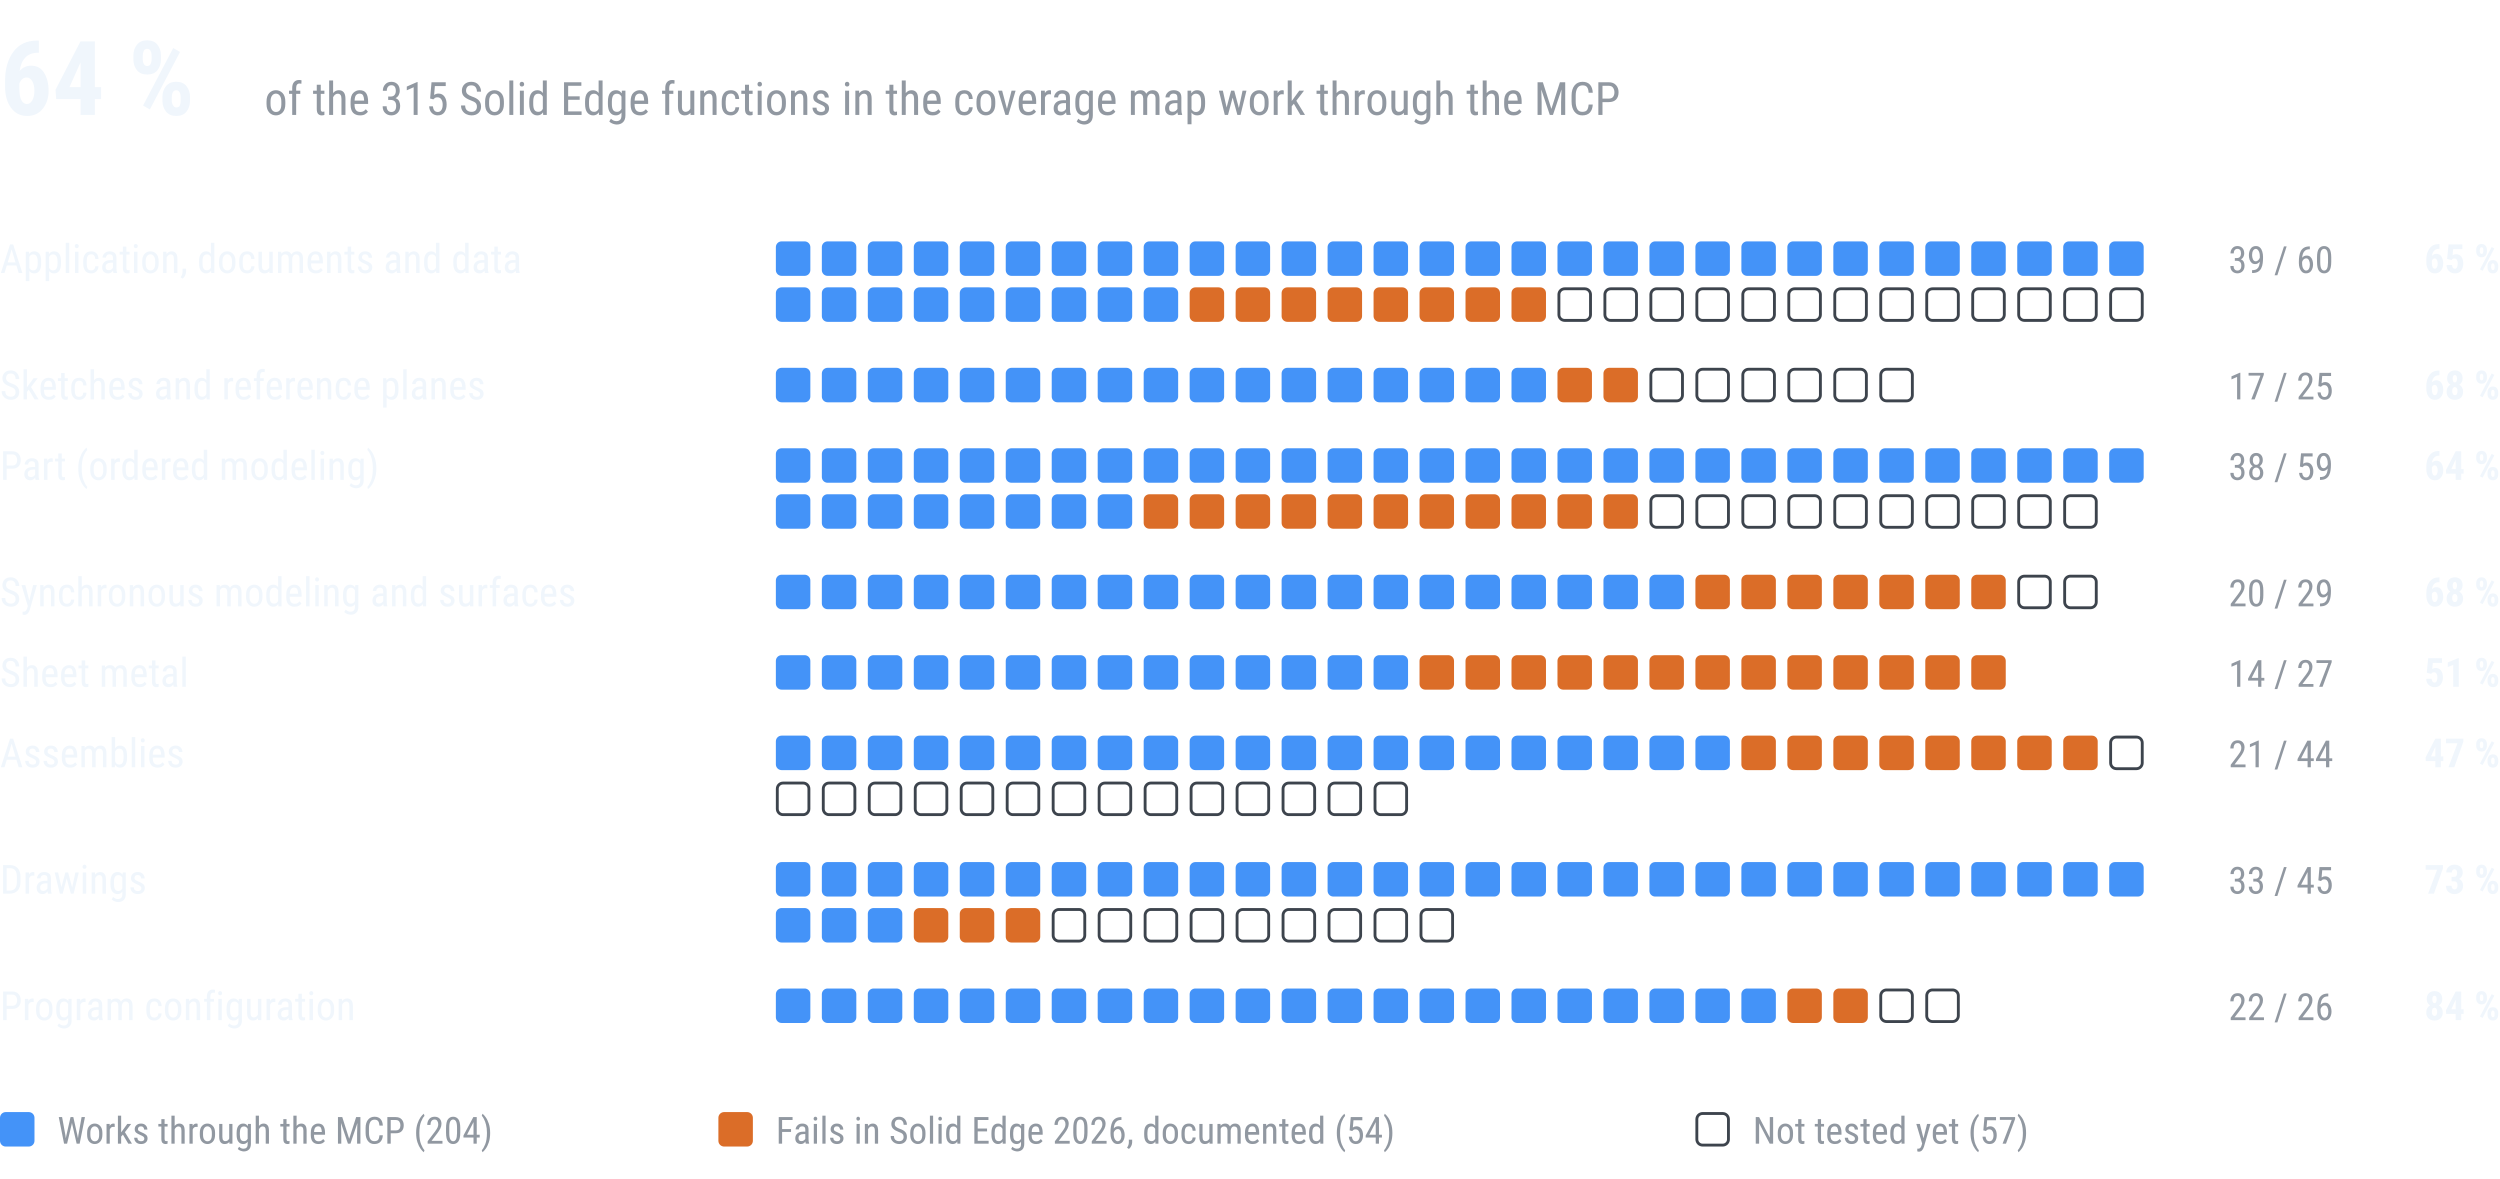
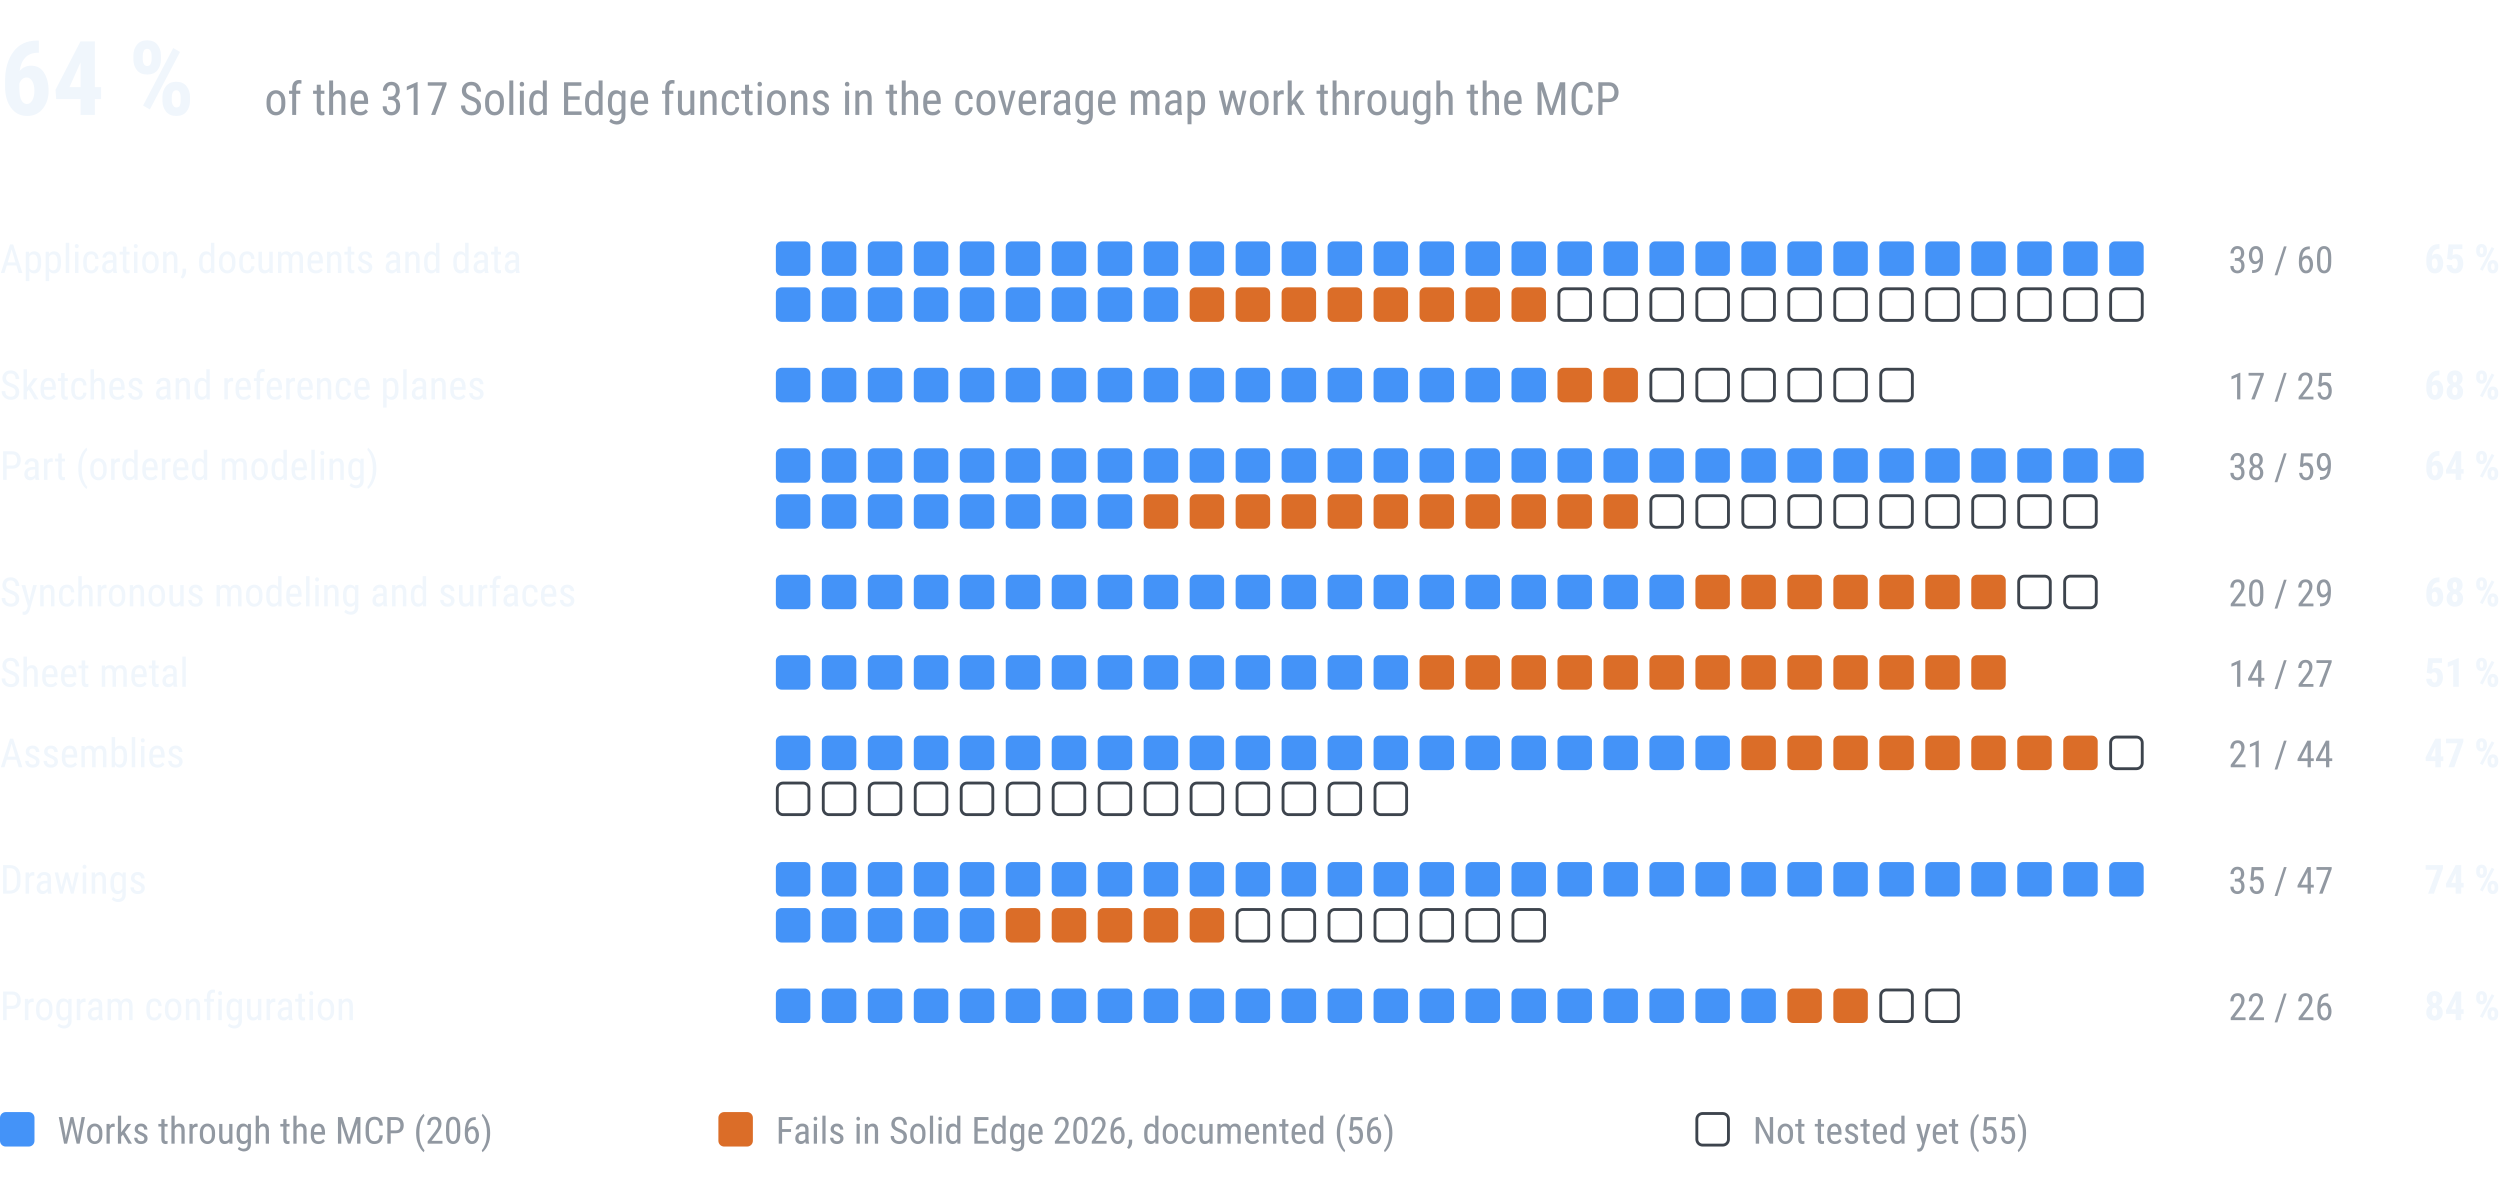
<svg xmlns="http://www.w3.org/2000/svg" width="870" height="410" viewBox="0 0 870 410" role="img" aria-labelledby="title desc">
  <g font-family="Bahnschrift, 'DIN Alternate', 'DIN 1451', D-DIN, Barlow, 'Roboto Condensed', 'Arial Narrow', sans-serif">
    <text x="0" y="40" font-size="36" font-weight="600" fill="#f0f6fc">64 %</text>
-     <text x="92" y="40" font-size="16" fill="#9198a1">of the 315 Solid Edge functions in the coverage map work through the MCP</text>
+     <text x="92" y="40" font-size="16" fill="#9198a1">of the 317 Solid Edge functions in the coverage map work through the MCP</text>
    <text x="0" y="95" font-size="14" fill="#f0f6fc">Application, documents and data</text>
    <rect x="270" y="84" width="12" height="12" rx="2" fill="#4493f8" />
    <rect x="286" y="84" width="12" height="12" rx="2" fill="#4493f8" />
    <rect x="302" y="84" width="12" height="12" rx="2" fill="#4493f8" />
    <rect x="318" y="84" width="12" height="12" rx="2" fill="#4493f8" />
    <rect x="334" y="84" width="12" height="12" rx="2" fill="#4493f8" />
    <rect x="350" y="84" width="12" height="12" rx="2" fill="#4493f8" />
    <rect x="366" y="84" width="12" height="12" rx="2" fill="#4493f8" />
    <rect x="382" y="84" width="12" height="12" rx="2" fill="#4493f8" />
    <rect x="398" y="84" width="12" height="12" rx="2" fill="#4493f8" />
    <rect x="414" y="84" width="12" height="12" rx="2" fill="#4493f8" />
    <rect x="430" y="84" width="12" height="12" rx="2" fill="#4493f8" />
    <rect x="446" y="84" width="12" height="12" rx="2" fill="#4493f8" />
    <rect x="462" y="84" width="12" height="12" rx="2" fill="#4493f8" />
    <rect x="478" y="84" width="12" height="12" rx="2" fill="#4493f8" />
    <rect x="494" y="84" width="12" height="12" rx="2" fill="#4493f8" />
    <rect x="510" y="84" width="12" height="12" rx="2" fill="#4493f8" />
    <rect x="526" y="84" width="12" height="12" rx="2" fill="#4493f8" />
    <rect x="542" y="84" width="12" height="12" rx="2" fill="#4493f8" />
    <rect x="558" y="84" width="12" height="12" rx="2" fill="#4493f8" />
    <rect x="574" y="84" width="12" height="12" rx="2" fill="#4493f8" />
    <rect x="590" y="84" width="12" height="12" rx="2" fill="#4493f8" />
    <rect x="606" y="84" width="12" height="12" rx="2" fill="#4493f8" />
    <rect x="622" y="84" width="12" height="12" rx="2" fill="#4493f8" />
    <rect x="638" y="84" width="12" height="12" rx="2" fill="#4493f8" />
    <rect x="654" y="84" width="12" height="12" rx="2" fill="#4493f8" />
    <rect x="670" y="84" width="12" height="12" rx="2" fill="#4493f8" />
    <rect x="686" y="84" width="12" height="12" rx="2" fill="#4493f8" />
    <rect x="702" y="84" width="12" height="12" rx="2" fill="#4493f8" />
    <rect x="718" y="84" width="12" height="12" rx="2" fill="#4493f8" />
    <rect x="734" y="84" width="12" height="12" rx="2" fill="#4493f8" />
    <rect x="270" y="100" width="12" height="12" rx="2" fill="#4493f8" />
    <rect x="286" y="100" width="12" height="12" rx="2" fill="#4493f8" />
    <rect x="302" y="100" width="12" height="12" rx="2" fill="#4493f8" />
    <rect x="318" y="100" width="12" height="12" rx="2" fill="#4493f8" />
    <rect x="334" y="100" width="12" height="12" rx="2" fill="#4493f8" />
    <rect x="350" y="100" width="12" height="12" rx="2" fill="#4493f8" />
    <rect x="366" y="100" width="12" height="12" rx="2" fill="#4493f8" />
    <rect x="382" y="100" width="12" height="12" rx="2" fill="#4493f8" />
    <rect x="398" y="100" width="12" height="12" rx="2" fill="#4493f8" />
    <rect x="414" y="100" width="12" height="12" rx="2" fill="#db6d28" />
    <rect x="430" y="100" width="12" height="12" rx="2" fill="#db6d28" />
    <rect x="446" y="100" width="12" height="12" rx="2" fill="#db6d28" />
    <rect x="462" y="100" width="12" height="12" rx="2" fill="#db6d28" />
    <rect x="478" y="100" width="12" height="12" rx="2" fill="#db6d28" />
    <rect x="494" y="100" width="12" height="12" rx="2" fill="#db6d28" />
    <rect x="510" y="100" width="12" height="12" rx="2" fill="#db6d28" />
    <rect x="526" y="100" width="12" height="12" rx="2" fill="#db6d28" />
    <rect x="542.5" y="100.5" width="11" height="11" rx="2" fill="none" stroke="#3d444d" />
    <rect x="558.5" y="100.5" width="11" height="11" rx="2" fill="none" stroke="#3d444d" />
    <rect x="574.5" y="100.5" width="11" height="11" rx="2" fill="none" stroke="#3d444d" />
    <rect x="590.5" y="100.5" width="11" height="11" rx="2" fill="none" stroke="#3d444d" />
    <rect x="606.5" y="100.5" width="11" height="11" rx="2" fill="none" stroke="#3d444d" />
    <rect x="622.5" y="100.5" width="11" height="11" rx="2" fill="none" stroke="#3d444d" />
    <rect x="638.5" y="100.5" width="11" height="11" rx="2" fill="none" stroke="#3d444d" />
    <rect x="654.5" y="100.5" width="11" height="11" rx="2" fill="none" stroke="#3d444d" />
    <rect x="670.5" y="100.5" width="11" height="11" rx="2" fill="none" stroke="#3d444d" />
    <rect x="686.5" y="100.5" width="11" height="11" rx="2" fill="none" stroke="#3d444d" />
    <rect x="702.5" y="100.5" width="11" height="11" rx="2" fill="none" stroke="#3d444d" />
    <rect x="718.5" y="100.5" width="11" height="11" rx="2" fill="none" stroke="#3d444d" />
    <rect x="734.5" y="100.5" width="11" height="11" rx="2" fill="none" stroke="#3d444d" />
    <text x="812" y="95" font-size="13" text-anchor="end" fill="#9198a1">39 / 60</text>
    <text x="870" y="95" font-size="14" font-weight="600" text-anchor="end" fill="#f0f6fc">65 %</text>
    <text x="0" y="139" font-size="14" fill="#f0f6fc">Sketches and reference planes</text>
    <rect x="270" y="128" width="12" height="12" rx="2" fill="#4493f8" />
    <rect x="286" y="128" width="12" height="12" rx="2" fill="#4493f8" />
    <rect x="302" y="128" width="12" height="12" rx="2" fill="#4493f8" />
    <rect x="318" y="128" width="12" height="12" rx="2" fill="#4493f8" />
    <rect x="334" y="128" width="12" height="12" rx="2" fill="#4493f8" />
    <rect x="350" y="128" width="12" height="12" rx="2" fill="#4493f8" />
    <rect x="366" y="128" width="12" height="12" rx="2" fill="#4493f8" />
    <rect x="382" y="128" width="12" height="12" rx="2" fill="#4493f8" />
    <rect x="398" y="128" width="12" height="12" rx="2" fill="#4493f8" />
    <rect x="414" y="128" width="12" height="12" rx="2" fill="#4493f8" />
    <rect x="430" y="128" width="12" height="12" rx="2" fill="#4493f8" />
    <rect x="446" y="128" width="12" height="12" rx="2" fill="#4493f8" />
    <rect x="462" y="128" width="12" height="12" rx="2" fill="#4493f8" />
    <rect x="478" y="128" width="12" height="12" rx="2" fill="#4493f8" />
    <rect x="494" y="128" width="12" height="12" rx="2" fill="#4493f8" />
    <rect x="510" y="128" width="12" height="12" rx="2" fill="#4493f8" />
    <rect x="526" y="128" width="12" height="12" rx="2" fill="#4493f8" />
    <rect x="542" y="128" width="12" height="12" rx="2" fill="#db6d28" />
    <rect x="558" y="128" width="12" height="12" rx="2" fill="#db6d28" />
    <rect x="574.5" y="128.5" width="11" height="11" rx="2" fill="none" stroke="#3d444d" />
    <rect x="590.5" y="128.5" width="11" height="11" rx="2" fill="none" stroke="#3d444d" />
    <rect x="606.5" y="128.5" width="11" height="11" rx="2" fill="none" stroke="#3d444d" />
    <rect x="622.5" y="128.5" width="11" height="11" rx="2" fill="none" stroke="#3d444d" />
    <rect x="638.5" y="128.5" width="11" height="11" rx="2" fill="none" stroke="#3d444d" />
    <rect x="654.5" y="128.5" width="11" height="11" rx="2" fill="none" stroke="#3d444d" />
    <text x="812" y="139" font-size="13" text-anchor="end" fill="#9198a1">17 / 25</text>
    <text x="870" y="139" font-size="14" font-weight="600" text-anchor="end" fill="#f0f6fc">68 %</text>
    <text x="0" y="167" font-size="14" fill="#f0f6fc">Part (ordered modeling)</text>
    <rect x="270" y="156" width="12" height="12" rx="2" fill="#4493f8" />
    <rect x="286" y="156" width="12" height="12" rx="2" fill="#4493f8" />
    <rect x="302" y="156" width="12" height="12" rx="2" fill="#4493f8" />
    <rect x="318" y="156" width="12" height="12" rx="2" fill="#4493f8" />
    <rect x="334" y="156" width="12" height="12" rx="2" fill="#4493f8" />
    <rect x="350" y="156" width="12" height="12" rx="2" fill="#4493f8" />
    <rect x="366" y="156" width="12" height="12" rx="2" fill="#4493f8" />
    <rect x="382" y="156" width="12" height="12" rx="2" fill="#4493f8" />
    <rect x="398" y="156" width="12" height="12" rx="2" fill="#4493f8" />
    <rect x="414" y="156" width="12" height="12" rx="2" fill="#4493f8" />
    <rect x="430" y="156" width="12" height="12" rx="2" fill="#4493f8" />
    <rect x="446" y="156" width="12" height="12" rx="2" fill="#4493f8" />
    <rect x="462" y="156" width="12" height="12" rx="2" fill="#4493f8" />
    <rect x="478" y="156" width="12" height="12" rx="2" fill="#4493f8" />
    <rect x="494" y="156" width="12" height="12" rx="2" fill="#4493f8" />
    <rect x="510" y="156" width="12" height="12" rx="2" fill="#4493f8" />
    <rect x="526" y="156" width="12" height="12" rx="2" fill="#4493f8" />
    <rect x="542" y="156" width="12" height="12" rx="2" fill="#4493f8" />
    <rect x="558" y="156" width="12" height="12" rx="2" fill="#4493f8" />
    <rect x="574" y="156" width="12" height="12" rx="2" fill="#4493f8" />
    <rect x="590" y="156" width="12" height="12" rx="2" fill="#4493f8" />
    <rect x="606" y="156" width="12" height="12" rx="2" fill="#4493f8" />
    <rect x="622" y="156" width="12" height="12" rx="2" fill="#4493f8" />
    <rect x="638" y="156" width="12" height="12" rx="2" fill="#4493f8" />
    <rect x="654" y="156" width="12" height="12" rx="2" fill="#4493f8" />
    <rect x="670" y="156" width="12" height="12" rx="2" fill="#4493f8" />
    <rect x="686" y="156" width="12" height="12" rx="2" fill="#4493f8" />
    <rect x="702" y="156" width="12" height="12" rx="2" fill="#4493f8" />
    <rect x="718" y="156" width="12" height="12" rx="2" fill="#4493f8" />
    <rect x="734" y="156" width="12" height="12" rx="2" fill="#4493f8" />
    <rect x="270" y="172" width="12" height="12" rx="2" fill="#4493f8" />
    <rect x="286" y="172" width="12" height="12" rx="2" fill="#4493f8" />
    <rect x="302" y="172" width="12" height="12" rx="2" fill="#4493f8" />
    <rect x="318" y="172" width="12" height="12" rx="2" fill="#4493f8" />
    <rect x="334" y="172" width="12" height="12" rx="2" fill="#4493f8" />
    <rect x="350" y="172" width="12" height="12" rx="2" fill="#4493f8" />
    <rect x="366" y="172" width="12" height="12" rx="2" fill="#4493f8" />
    <rect x="382" y="172" width="12" height="12" rx="2" fill="#4493f8" />
    <rect x="398" y="172" width="12" height="12" rx="2" fill="#db6d28" />
    <rect x="414" y="172" width="12" height="12" rx="2" fill="#db6d28" />
    <rect x="430" y="172" width="12" height="12" rx="2" fill="#db6d28" />
    <rect x="446" y="172" width="12" height="12" rx="2" fill="#db6d28" />
    <rect x="462" y="172" width="12" height="12" rx="2" fill="#db6d28" />
    <rect x="478" y="172" width="12" height="12" rx="2" fill="#db6d28" />
    <rect x="494" y="172" width="12" height="12" rx="2" fill="#db6d28" />
    <rect x="510" y="172" width="12" height="12" rx="2" fill="#db6d28" />
    <rect x="526" y="172" width="12" height="12" rx="2" fill="#db6d28" />
    <rect x="542" y="172" width="12" height="12" rx="2" fill="#db6d28" />
    <rect x="558" y="172" width="12" height="12" rx="2" fill="#db6d28" />
    <rect x="574.5" y="172.5" width="11" height="11" rx="2" fill="none" stroke="#3d444d" />
    <rect x="590.5" y="172.5" width="11" height="11" rx="2" fill="none" stroke="#3d444d" />
    <rect x="606.5" y="172.5" width="11" height="11" rx="2" fill="none" stroke="#3d444d" />
    <rect x="622.5" y="172.5" width="11" height="11" rx="2" fill="none" stroke="#3d444d" />
    <rect x="638.5" y="172.5" width="11" height="11" rx="2" fill="none" stroke="#3d444d" />
    <rect x="654.5" y="172.5" width="11" height="11" rx="2" fill="none" stroke="#3d444d" />
    <rect x="670.5" y="172.5" width="11" height="11" rx="2" fill="none" stroke="#3d444d" />
    <rect x="686.5" y="172.5" width="11" height="11" rx="2" fill="none" stroke="#3d444d" />
    <rect x="702.5" y="172.5" width="11" height="11" rx="2" fill="none" stroke="#3d444d" />
    <rect x="718.5" y="172.5" width="11" height="11" rx="2" fill="none" stroke="#3d444d" />
    <text x="812" y="167" font-size="13" text-anchor="end" fill="#9198a1">38 / 59</text>
    <text x="870" y="167" font-size="14" font-weight="600" text-anchor="end" fill="#f0f6fc">64 %</text>
    <text x="0" y="211" font-size="14" fill="#f0f6fc">Synchronous modeling and surfaces</text>
    <rect x="270" y="200" width="12" height="12" rx="2" fill="#4493f8" />
    <rect x="286" y="200" width="12" height="12" rx="2" fill="#4493f8" />
    <rect x="302" y="200" width="12" height="12" rx="2" fill="#4493f8" />
    <rect x="318" y="200" width="12" height="12" rx="2" fill="#4493f8" />
    <rect x="334" y="200" width="12" height="12" rx="2" fill="#4493f8" />
    <rect x="350" y="200" width="12" height="12" rx="2" fill="#4493f8" />
    <rect x="366" y="200" width="12" height="12" rx="2" fill="#4493f8" />
    <rect x="382" y="200" width="12" height="12" rx="2" fill="#4493f8" />
    <rect x="398" y="200" width="12" height="12" rx="2" fill="#4493f8" />
    <rect x="414" y="200" width="12" height="12" rx="2" fill="#4493f8" />
    <rect x="430" y="200" width="12" height="12" rx="2" fill="#4493f8" />
    <rect x="446" y="200" width="12" height="12" rx="2" fill="#4493f8" />
    <rect x="462" y="200" width="12" height="12" rx="2" fill="#4493f8" />
    <rect x="478" y="200" width="12" height="12" rx="2" fill="#4493f8" />
    <rect x="494" y="200" width="12" height="12" rx="2" fill="#4493f8" />
    <rect x="510" y="200" width="12" height="12" rx="2" fill="#4493f8" />
    <rect x="526" y="200" width="12" height="12" rx="2" fill="#4493f8" />
    <rect x="542" y="200" width="12" height="12" rx="2" fill="#4493f8" />
    <rect x="558" y="200" width="12" height="12" rx="2" fill="#4493f8" />
    <rect x="574" y="200" width="12" height="12" rx="2" fill="#4493f8" />
    <rect x="590" y="200" width="12" height="12" rx="2" fill="#db6d28" />
    <rect x="606" y="200" width="12" height="12" rx="2" fill="#db6d28" />
    <rect x="622" y="200" width="12" height="12" rx="2" fill="#db6d28" />
    <rect x="638" y="200" width="12" height="12" rx="2" fill="#db6d28" />
    <rect x="654" y="200" width="12" height="12" rx="2" fill="#db6d28" />
    <rect x="670" y="200" width="12" height="12" rx="2" fill="#db6d28" />
    <rect x="686" y="200" width="12" height="12" rx="2" fill="#db6d28" />
    <rect x="702.5" y="200.5" width="11" height="11" rx="2" fill="none" stroke="#3d444d" />
    <rect x="718.5" y="200.5" width="11" height="11" rx="2" fill="none" stroke="#3d444d" />
    <text x="812" y="211" font-size="13" text-anchor="end" fill="#9198a1">20 / 29</text>
    <text x="870" y="211" font-size="14" font-weight="600" text-anchor="end" fill="#f0f6fc">68 %</text>
    <text x="0" y="239" font-size="14" fill="#f0f6fc">Sheet metal</text>
    <rect x="270" y="228" width="12" height="12" rx="2" fill="#4493f8" />
    <rect x="286" y="228" width="12" height="12" rx="2" fill="#4493f8" />
    <rect x="302" y="228" width="12" height="12" rx="2" fill="#4493f8" />
    <rect x="318" y="228" width="12" height="12" rx="2" fill="#4493f8" />
    <rect x="334" y="228" width="12" height="12" rx="2" fill="#4493f8" />
    <rect x="350" y="228" width="12" height="12" rx="2" fill="#4493f8" />
    <rect x="366" y="228" width="12" height="12" rx="2" fill="#4493f8" />
    <rect x="382" y="228" width="12" height="12" rx="2" fill="#4493f8" />
    <rect x="398" y="228" width="12" height="12" rx="2" fill="#4493f8" />
    <rect x="414" y="228" width="12" height="12" rx="2" fill="#4493f8" />
    <rect x="430" y="228" width="12" height="12" rx="2" fill="#4493f8" />
    <rect x="446" y="228" width="12" height="12" rx="2" fill="#4493f8" />
    <rect x="462" y="228" width="12" height="12" rx="2" fill="#4493f8" />
    <rect x="478" y="228" width="12" height="12" rx="2" fill="#4493f8" />
    <rect x="494" y="228" width="12" height="12" rx="2" fill="#db6d28" />
    <rect x="510" y="228" width="12" height="12" rx="2" fill="#db6d28" />
    <rect x="526" y="228" width="12" height="12" rx="2" fill="#db6d28" />
    <rect x="542" y="228" width="12" height="12" rx="2" fill="#db6d28" />
    <rect x="558" y="228" width="12" height="12" rx="2" fill="#db6d28" />
    <rect x="574" y="228" width="12" height="12" rx="2" fill="#db6d28" />
    <rect x="590" y="228" width="12" height="12" rx="2" fill="#db6d28" />
    <rect x="606" y="228" width="12" height="12" rx="2" fill="#db6d28" />
    <rect x="622" y="228" width="12" height="12" rx="2" fill="#db6d28" />
    <rect x="638" y="228" width="12" height="12" rx="2" fill="#db6d28" />
    <rect x="654" y="228" width="12" height="12" rx="2" fill="#db6d28" />
    <rect x="670" y="228" width="12" height="12" rx="2" fill="#db6d28" />
    <rect x="686" y="228" width="12" height="12" rx="2" fill="#db6d28" />
    <text x="812" y="239" font-size="13" text-anchor="end" fill="#9198a1">14 / 27</text>
    <text x="870" y="239" font-size="14" font-weight="600" text-anchor="end" fill="#f0f6fc">51 %</text>
    <text x="0" y="267" font-size="14" fill="#f0f6fc">Assemblies</text>
    <rect x="270" y="256" width="12" height="12" rx="2" fill="#4493f8" />
    <rect x="286" y="256" width="12" height="12" rx="2" fill="#4493f8" />
    <rect x="302" y="256" width="12" height="12" rx="2" fill="#4493f8" />
    <rect x="318" y="256" width="12" height="12" rx="2" fill="#4493f8" />
    <rect x="334" y="256" width="12" height="12" rx="2" fill="#4493f8" />
    <rect x="350" y="256" width="12" height="12" rx="2" fill="#4493f8" />
    <rect x="366" y="256" width="12" height="12" rx="2" fill="#4493f8" />
    <rect x="382" y="256" width="12" height="12" rx="2" fill="#4493f8" />
    <rect x="398" y="256" width="12" height="12" rx="2" fill="#4493f8" />
    <rect x="414" y="256" width="12" height="12" rx="2" fill="#4493f8" />
    <rect x="430" y="256" width="12" height="12" rx="2" fill="#4493f8" />
    <rect x="446" y="256" width="12" height="12" rx="2" fill="#4493f8" />
    <rect x="462" y="256" width="12" height="12" rx="2" fill="#4493f8" />
    <rect x="478" y="256" width="12" height="12" rx="2" fill="#4493f8" />
    <rect x="494" y="256" width="12" height="12" rx="2" fill="#4493f8" />
    <rect x="510" y="256" width="12" height="12" rx="2" fill="#4493f8" />
    <rect x="526" y="256" width="12" height="12" rx="2" fill="#4493f8" />
    <rect x="542" y="256" width="12" height="12" rx="2" fill="#4493f8" />
    <rect x="558" y="256" width="12" height="12" rx="2" fill="#4493f8" />
    <rect x="574" y="256" width="12" height="12" rx="2" fill="#4493f8" />
    <rect x="590" y="256" width="12" height="12" rx="2" fill="#4493f8" />
    <rect x="606" y="256" width="12" height="12" rx="2" fill="#db6d28" />
    <rect x="622" y="256" width="12" height="12" rx="2" fill="#db6d28" />
    <rect x="638" y="256" width="12" height="12" rx="2" fill="#db6d28" />
    <rect x="654" y="256" width="12" height="12" rx="2" fill="#db6d28" />
    <rect x="670" y="256" width="12" height="12" rx="2" fill="#db6d28" />
    <rect x="686" y="256" width="12" height="12" rx="2" fill="#db6d28" />
    <rect x="702" y="256" width="12" height="12" rx="2" fill="#db6d28" />
    <rect x="718" y="256" width="12" height="12" rx="2" fill="#db6d28" />
    <rect x="734.5" y="256.5" width="11" height="11" rx="2" fill="none" stroke="#3d444d" />
    <rect x="270.5" y="272.5" width="11" height="11" rx="2" fill="none" stroke="#3d444d" />
    <rect x="286.5" y="272.5" width="11" height="11" rx="2" fill="none" stroke="#3d444d" />
    <rect x="302.5" y="272.5" width="11" height="11" rx="2" fill="none" stroke="#3d444d" />
    <rect x="318.5" y="272.5" width="11" height="11" rx="2" fill="none" stroke="#3d444d" />
    <rect x="334.5" y="272.5" width="11" height="11" rx="2" fill="none" stroke="#3d444d" />
    <rect x="350.5" y="272.5" width="11" height="11" rx="2" fill="none" stroke="#3d444d" />
    <rect x="366.5" y="272.5" width="11" height="11" rx="2" fill="none" stroke="#3d444d" />
    <rect x="382.5" y="272.5" width="11" height="11" rx="2" fill="none" stroke="#3d444d" />
    <rect x="398.5" y="272.5" width="11" height="11" rx="2" fill="none" stroke="#3d444d" />
    <rect x="414.5" y="272.5" width="11" height="11" rx="2" fill="none" stroke="#3d444d" />
    <rect x="430.5" y="272.5" width="11" height="11" rx="2" fill="none" stroke="#3d444d" />
    <rect x="446.5" y="272.5" width="11" height="11" rx="2" fill="none" stroke="#3d444d" />
    <rect x="462.5" y="272.5" width="11" height="11" rx="2" fill="none" stroke="#3d444d" />
    <rect x="478.5" y="272.5" width="11" height="11" rx="2" fill="none" stroke="#3d444d" />
    <text x="812" y="267" font-size="13" text-anchor="end" fill="#9198a1">21 / 44</text>
    <text x="870" y="267" font-size="14" font-weight="600" text-anchor="end" fill="#f0f6fc">47 %</text>
    <text x="0" y="311" font-size="14" fill="#f0f6fc">Drawings</text>
    <rect x="270" y="300" width="12" height="12" rx="2" fill="#4493f8" />
    <rect x="286" y="300" width="12" height="12" rx="2" fill="#4493f8" />
    <rect x="302" y="300" width="12" height="12" rx="2" fill="#4493f8" />
    <rect x="318" y="300" width="12" height="12" rx="2" fill="#4493f8" />
    <rect x="334" y="300" width="12" height="12" rx="2" fill="#4493f8" />
    <rect x="350" y="300" width="12" height="12" rx="2" fill="#4493f8" />
    <rect x="366" y="300" width="12" height="12" rx="2" fill="#4493f8" />
    <rect x="382" y="300" width="12" height="12" rx="2" fill="#4493f8" />
    <rect x="398" y="300" width="12" height="12" rx="2" fill="#4493f8" />
    <rect x="414" y="300" width="12" height="12" rx="2" fill="#4493f8" />
    <rect x="430" y="300" width="12" height="12" rx="2" fill="#4493f8" />
    <rect x="446" y="300" width="12" height="12" rx="2" fill="#4493f8" />
    <rect x="462" y="300" width="12" height="12" rx="2" fill="#4493f8" />
    <rect x="478" y="300" width="12" height="12" rx="2" fill="#4493f8" />
    <rect x="494" y="300" width="12" height="12" rx="2" fill="#4493f8" />
    <rect x="510" y="300" width="12" height="12" rx="2" fill="#4493f8" />
    <rect x="526" y="300" width="12" height="12" rx="2" fill="#4493f8" />
    <rect x="542" y="300" width="12" height="12" rx="2" fill="#4493f8" />
    <rect x="558" y="300" width="12" height="12" rx="2" fill="#4493f8" />
    <rect x="574" y="300" width="12" height="12" rx="2" fill="#4493f8" />
    <rect x="590" y="300" width="12" height="12" rx="2" fill="#4493f8" />
    <rect x="606" y="300" width="12" height="12" rx="2" fill="#4493f8" />
    <rect x="622" y="300" width="12" height="12" rx="2" fill="#4493f8" />
    <rect x="638" y="300" width="12" height="12" rx="2" fill="#4493f8" />
    <rect x="654" y="300" width="12" height="12" rx="2" fill="#4493f8" />
    <rect x="670" y="300" width="12" height="12" rx="2" fill="#4493f8" />
    <rect x="686" y="300" width="12" height="12" rx="2" fill="#4493f8" />
    <rect x="702" y="300" width="12" height="12" rx="2" fill="#4493f8" />
    <rect x="718" y="300" width="12" height="12" rx="2" fill="#4493f8" />
    <rect x="734" y="300" width="12" height="12" rx="2" fill="#4493f8" />
    <rect x="270" y="316" width="12" height="12" rx="2" fill="#4493f8" />
    <rect x="286" y="316" width="12" height="12" rx="2" fill="#4493f8" />
    <rect x="302" y="316" width="12" height="12" rx="2" fill="#4493f8" />
-     <rect x="318" y="316" width="12" height="12" rx="2" fill="#db6d28" />
-     <rect x="334" y="316" width="12" height="12" rx="2" fill="#db6d28" />
+     <rect x="318" y="316" width="12" height="12" rx="2" fill="#4493f8" />
+     <rect x="334" y="316" width="12" height="12" rx="2" fill="#4493f8" />
    <rect x="350" y="316" width="12" height="12" rx="2" fill="#db6d28" />
-     <rect x="366.5" y="316.5" width="11" height="11" rx="2" fill="none" stroke="#3d444d" />
-     <rect x="382.5" y="316.5" width="11" height="11" rx="2" fill="none" stroke="#3d444d" />
-     <rect x="398.5" y="316.5" width="11" height="11" rx="2" fill="none" stroke="#3d444d" />
-     <rect x="414.5" y="316.5" width="11" height="11" rx="2" fill="none" stroke="#3d444d" />
+     <rect x="366" y="316" width="12" height="12" rx="2" fill="#db6d28" />
+     <rect x="382" y="316" width="12" height="12" rx="2" fill="#db6d28" />
+     <rect x="398" y="316" width="12" height="12" rx="2" fill="#db6d28" />
+     <rect x="414" y="316" width="12" height="12" rx="2" fill="#db6d28" />
    <rect x="430.5" y="316.5" width="11" height="11" rx="2" fill="none" stroke="#3d444d" />
    <rect x="446.5" y="316.5" width="11" height="11" rx="2" fill="none" stroke="#3d444d" />
    <rect x="462.5" y="316.5" width="11" height="11" rx="2" fill="none" stroke="#3d444d" />
    <rect x="478.5" y="316.5" width="11" height="11" rx="2" fill="none" stroke="#3d444d" />
    <rect x="494.5" y="316.5" width="11" height="11" rx="2" fill="none" stroke="#3d444d" />
-     <text x="812" y="311" font-size="13" text-anchor="end" fill="#9198a1">33 / 45</text>
-     <text x="870" y="311" font-size="14" font-weight="600" text-anchor="end" fill="#f0f6fc">73 %</text>
+     <rect x="510.5" y="316.5" width="11" height="11" rx="2" fill="none" stroke="#3d444d" />
+     <rect x="526.5" y="316.5" width="11" height="11" rx="2" fill="none" stroke="#3d444d" />
+     <text x="812" y="311" font-size="13" text-anchor="end" fill="#9198a1">35 / 47</text>
+     <text x="870" y="311" font-size="14" font-weight="600" text-anchor="end" fill="#f0f6fc">74 %</text>
    <text x="0" y="355" font-size="14" fill="#f0f6fc">Program configuration</text>
    <rect x="270" y="344" width="12" height="12" rx="2" fill="#4493f8" />
    <rect x="286" y="344" width="12" height="12" rx="2" fill="#4493f8" />
    <rect x="302" y="344" width="12" height="12" rx="2" fill="#4493f8" />
    <rect x="318" y="344" width="12" height="12" rx="2" fill="#4493f8" />
    <rect x="334" y="344" width="12" height="12" rx="2" fill="#4493f8" />
    <rect x="350" y="344" width="12" height="12" rx="2" fill="#4493f8" />
    <rect x="366" y="344" width="12" height="12" rx="2" fill="#4493f8" />
    <rect x="382" y="344" width="12" height="12" rx="2" fill="#4493f8" />
    <rect x="398" y="344" width="12" height="12" rx="2" fill="#4493f8" />
    <rect x="414" y="344" width="12" height="12" rx="2" fill="#4493f8" />
    <rect x="430" y="344" width="12" height="12" rx="2" fill="#4493f8" />
    <rect x="446" y="344" width="12" height="12" rx="2" fill="#4493f8" />
    <rect x="462" y="344" width="12" height="12" rx="2" fill="#4493f8" />
    <rect x="478" y="344" width="12" height="12" rx="2" fill="#4493f8" />
    <rect x="494" y="344" width="12" height="12" rx="2" fill="#4493f8" />
    <rect x="510" y="344" width="12" height="12" rx="2" fill="#4493f8" />
    <rect x="526" y="344" width="12" height="12" rx="2" fill="#4493f8" />
    <rect x="542" y="344" width="12" height="12" rx="2" fill="#4493f8" />
    <rect x="558" y="344" width="12" height="12" rx="2" fill="#4493f8" />
    <rect x="574" y="344" width="12" height="12" rx="2" fill="#4493f8" />
    <rect x="590" y="344" width="12" height="12" rx="2" fill="#4493f8" />
    <rect x="606" y="344" width="12" height="12" rx="2" fill="#4493f8" />
    <rect x="622" y="344" width="12" height="12" rx="2" fill="#db6d28" />
    <rect x="638" y="344" width="12" height="12" rx="2" fill="#db6d28" />
    <rect x="654.5" y="344.5" width="11" height="11" rx="2" fill="none" stroke="#3d444d" />
    <rect x="670.5" y="344.5" width="11" height="11" rx="2" fill="none" stroke="#3d444d" />
    <text x="812" y="355" font-size="13" text-anchor="end" fill="#9198a1">22 / 26</text>
    <text x="870" y="355" font-size="14" font-weight="600" text-anchor="end" fill="#f0f6fc">84 %</text>
    <rect x="0" y="387" width="12" height="12" rx="2" fill="#4493f8" />
-     <text x="20" y="398" font-size="13" fill="#9198a1">Works through the MCP (204)</text>
+     <text x="20" y="398" font-size="13" fill="#9198a1">Works through the MCP (206)</text>
    <rect x="250" y="387" width="12" height="12" rx="2" fill="#db6d28" />
-     <text x="270" y="398" font-size="13" fill="#9198a1">Fails in Solid Edge 2026, documented (54)</text>
+     <text x="270" y="398" font-size="13" fill="#9198a1">Fails in Solid Edge 2026, documented (56)</text>
    <rect x="590.5" y="387.5" width="11" height="11" rx="2" fill="none" stroke="#3d444d" />
-     <text x="610" y="398" font-size="13" fill="#9198a1">Not tested yet (57)</text>
+     <text x="610" y="398" font-size="13" fill="#9198a1">Not tested yet (55)</text>
  </g>
</svg>
